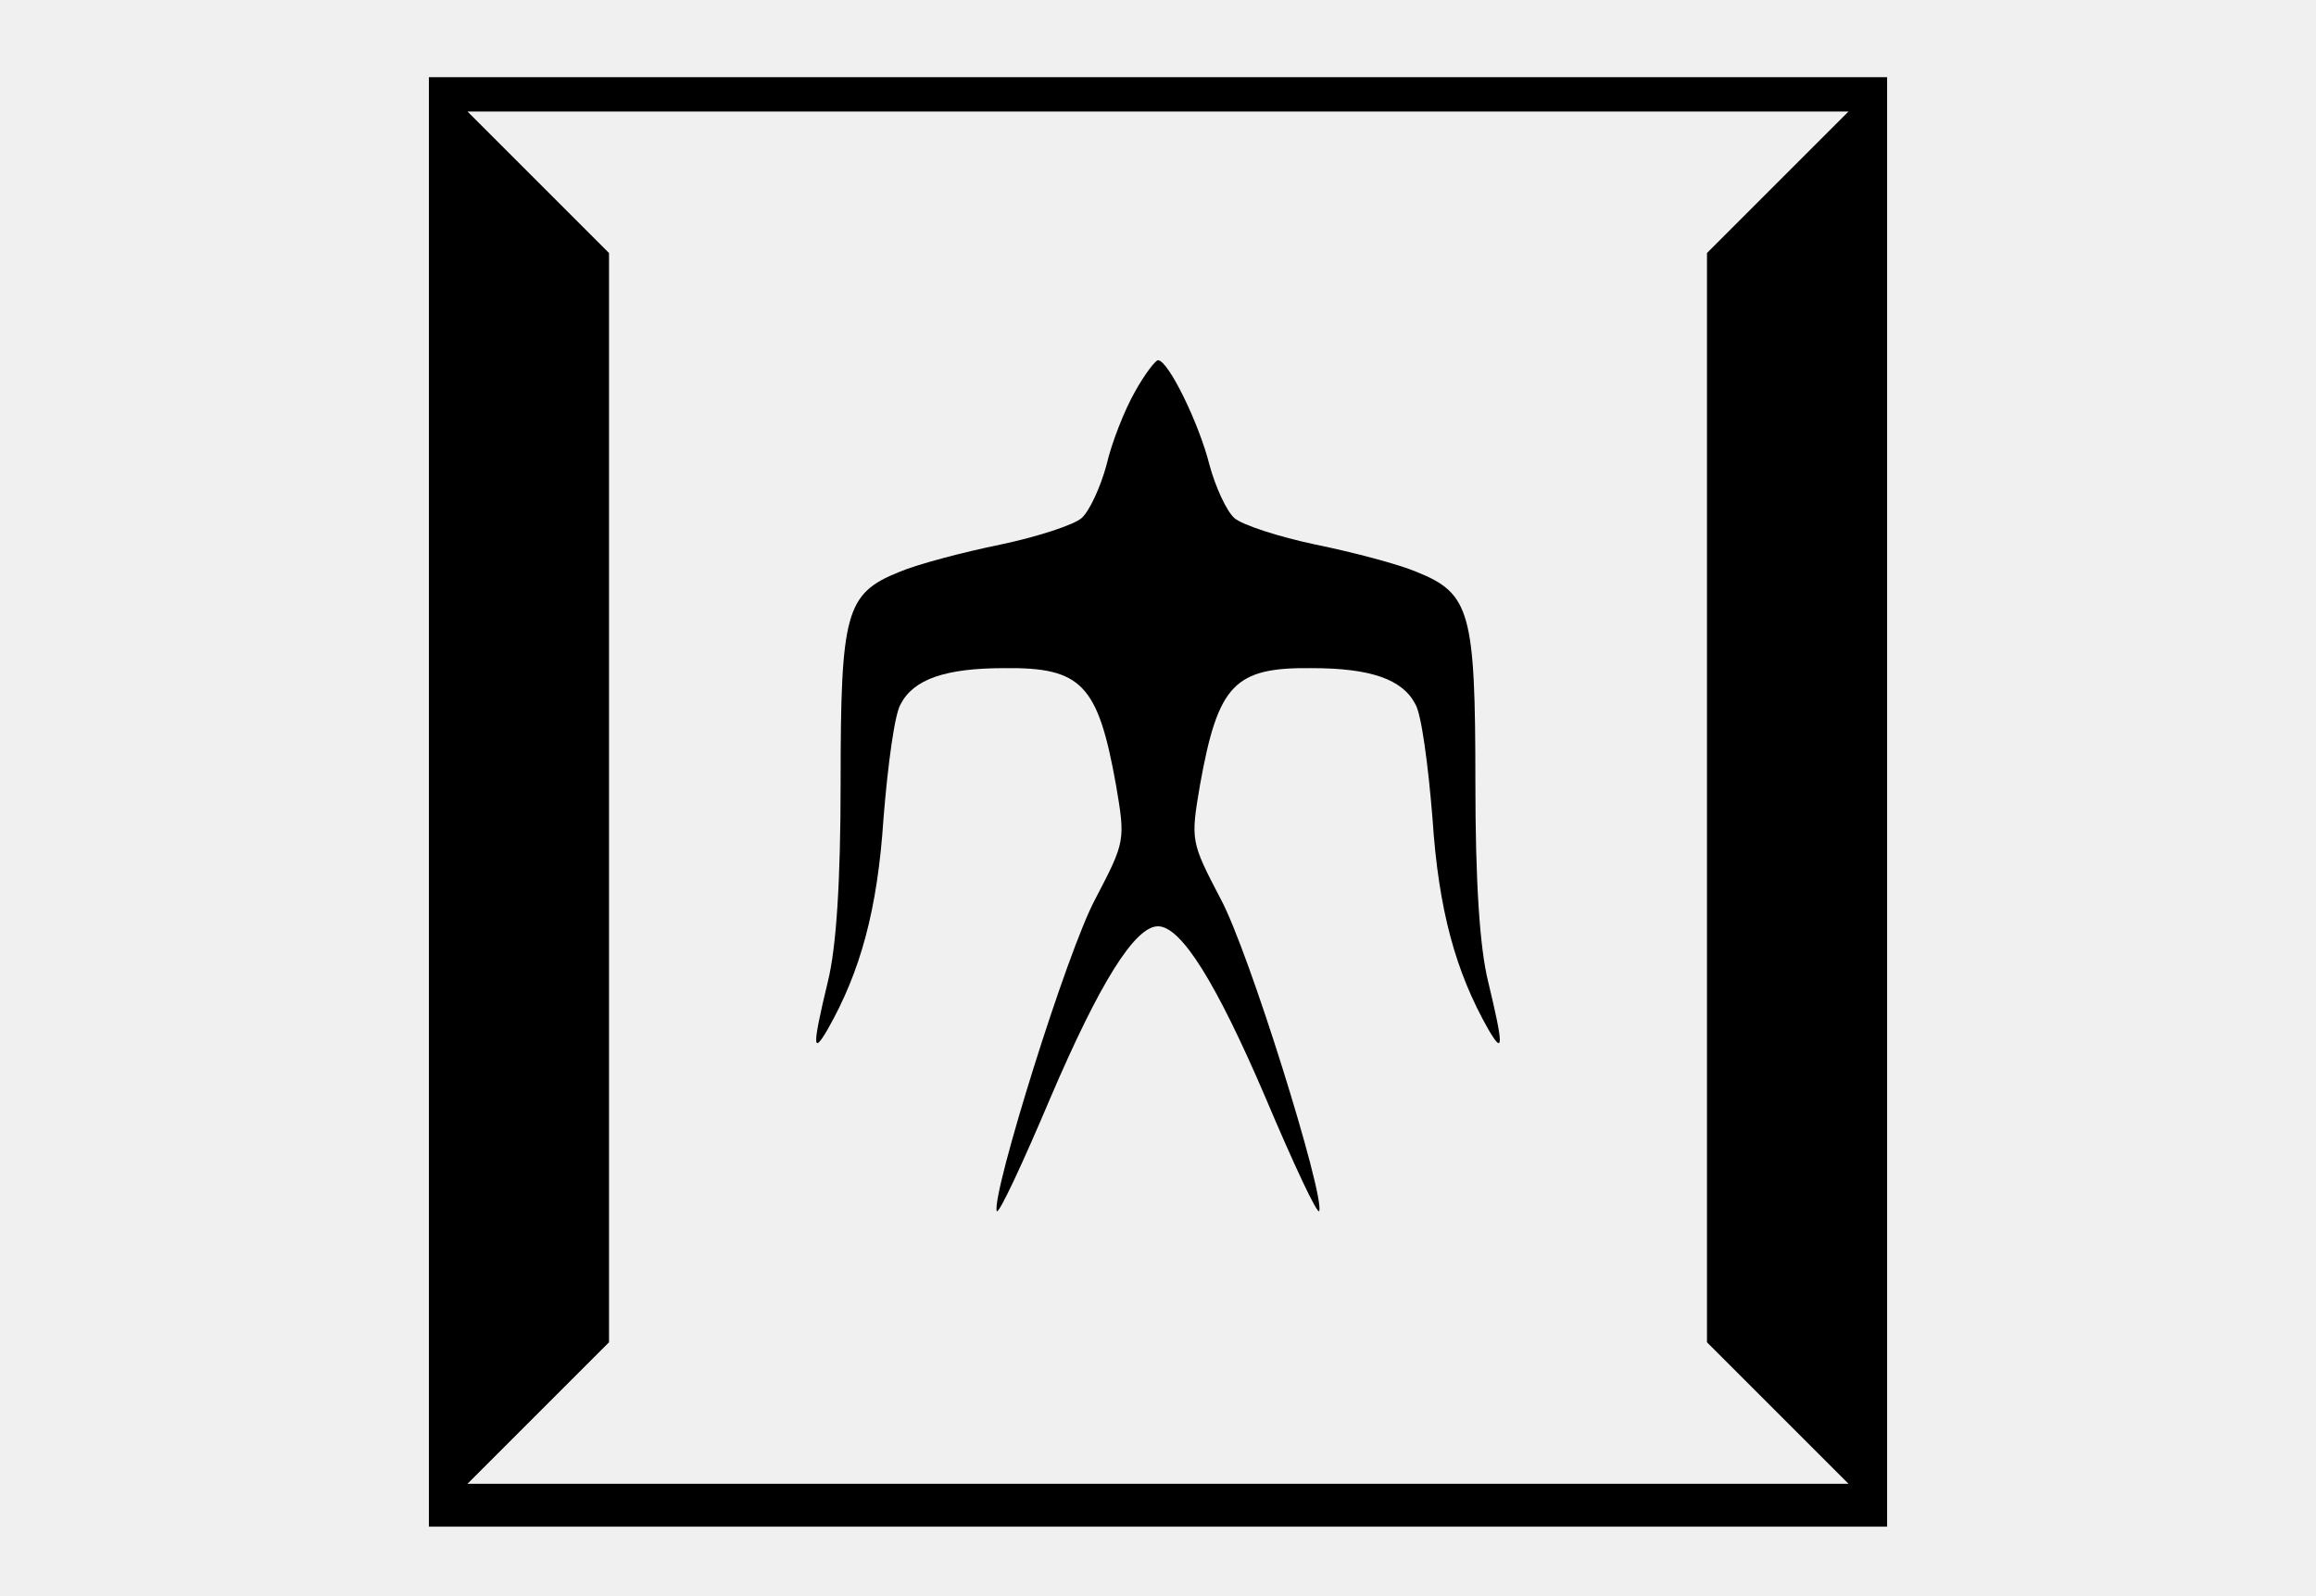
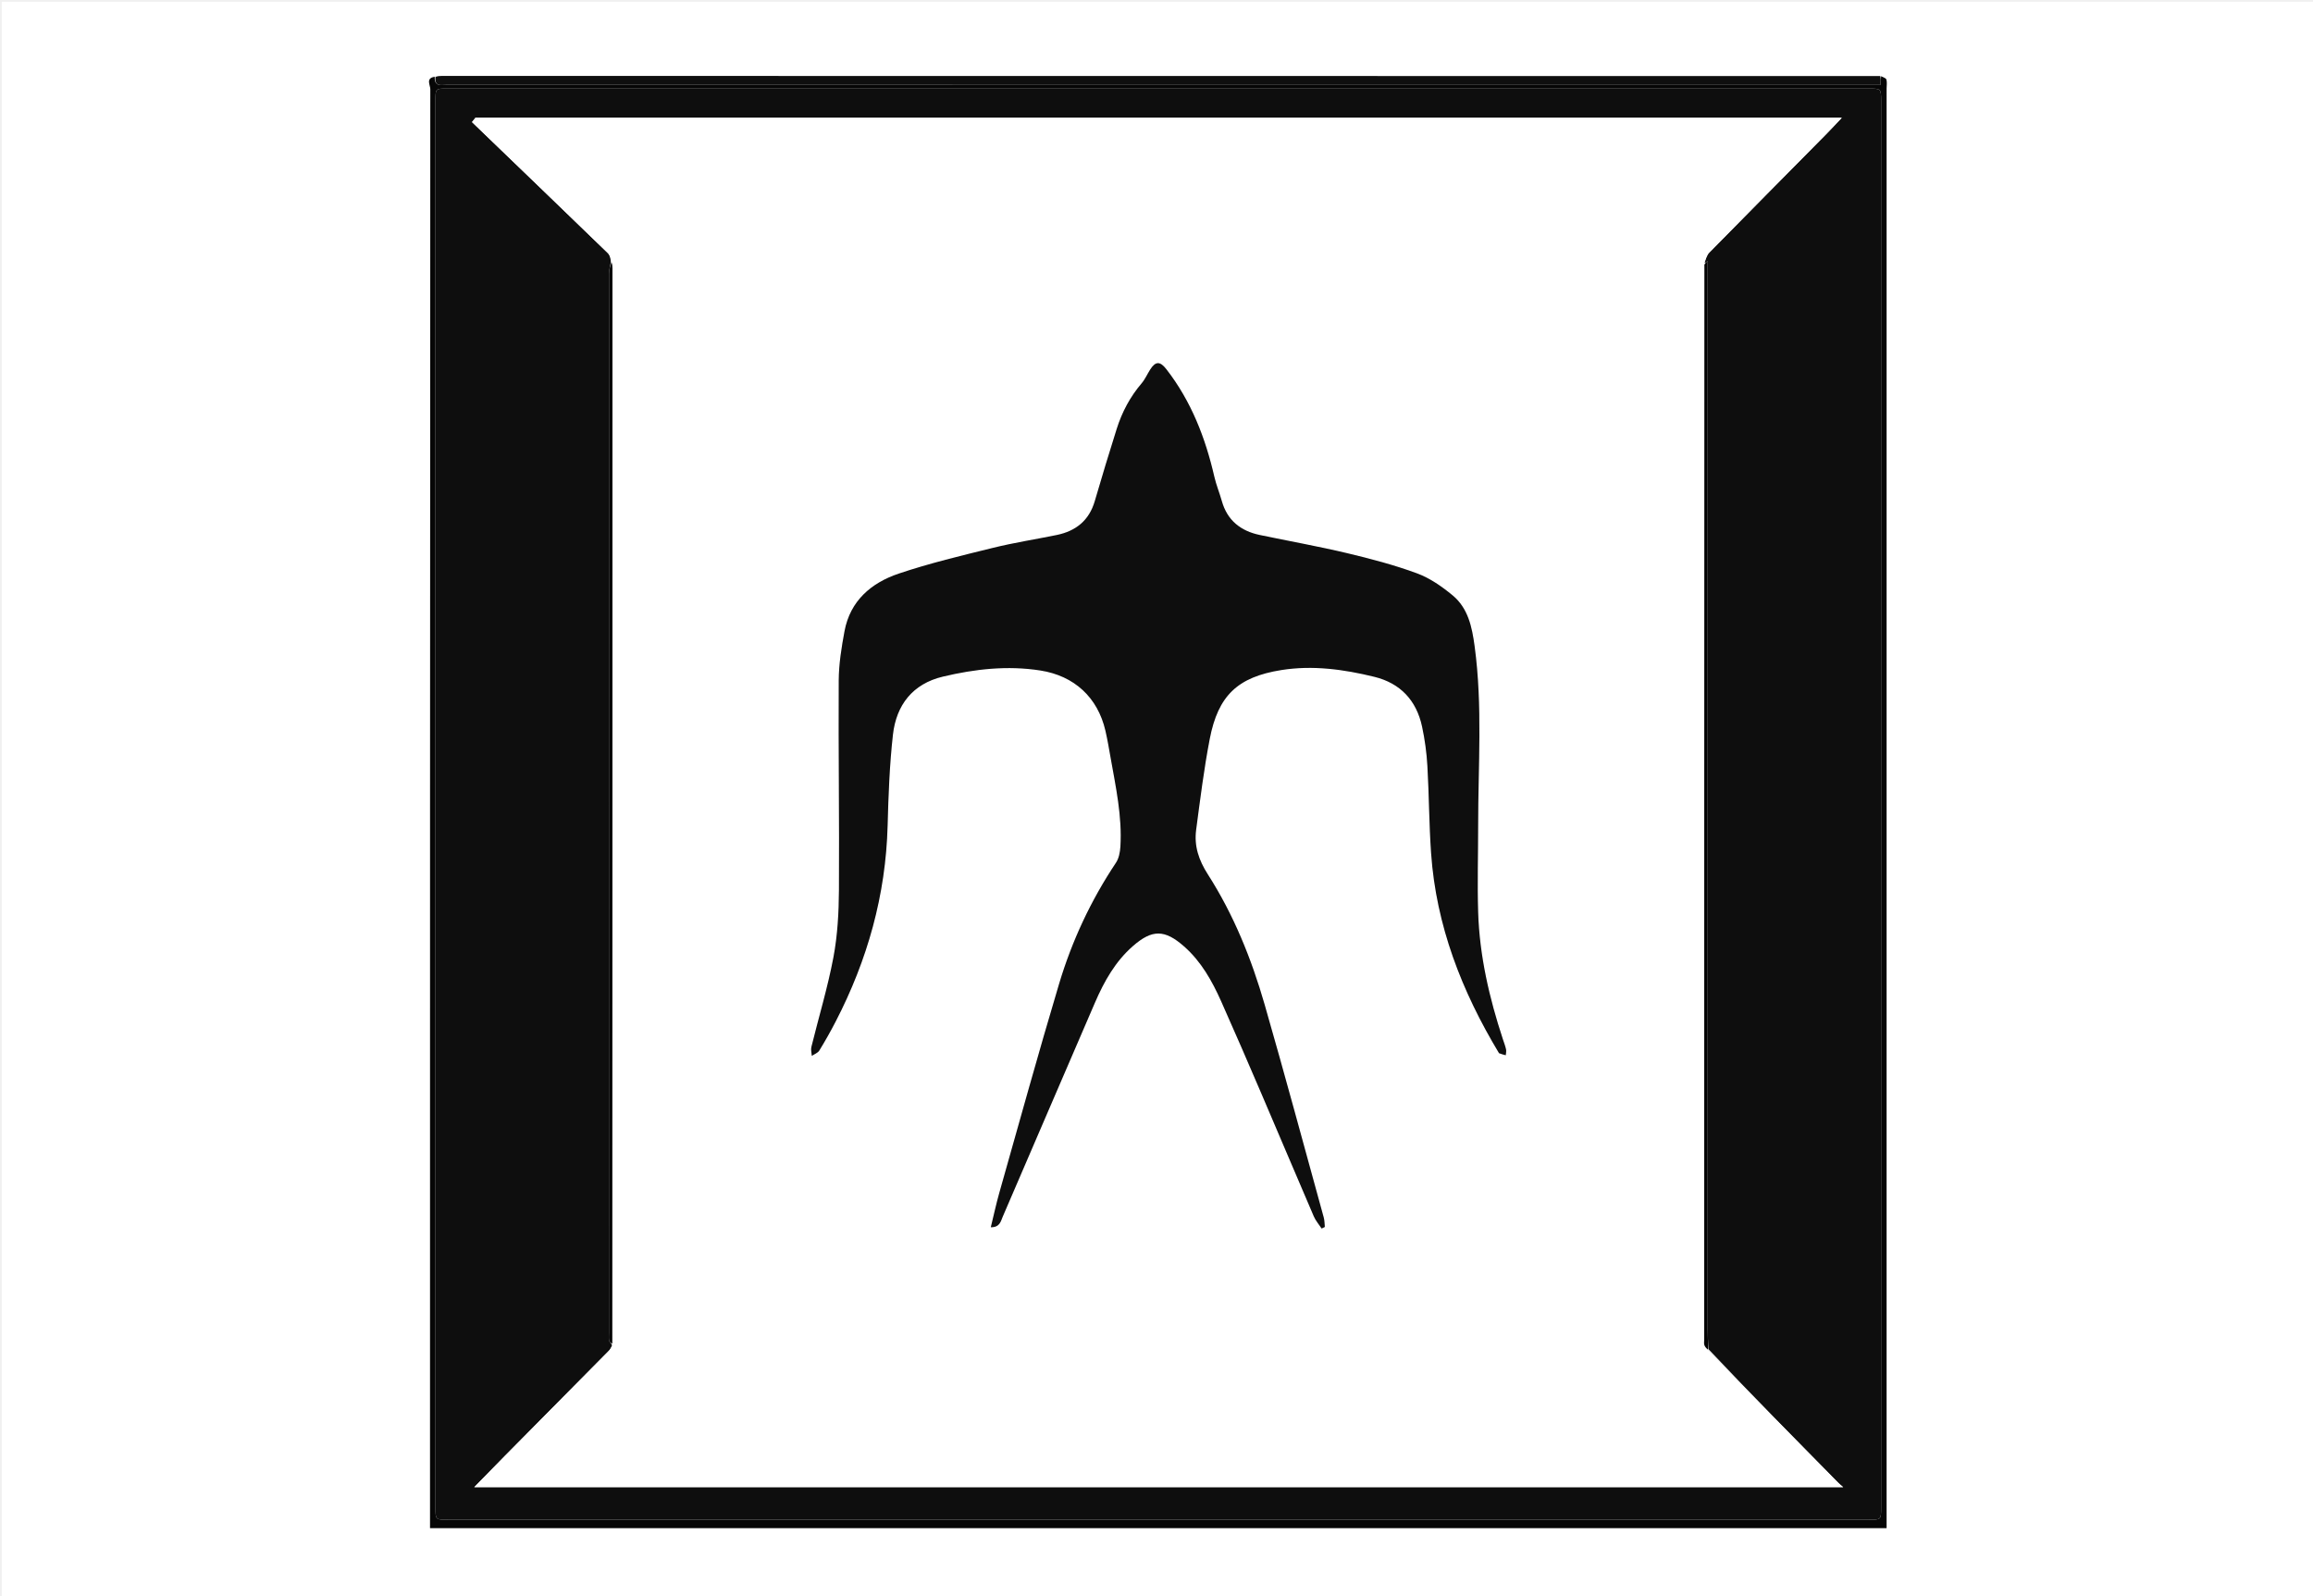
- <svg xmlns="http://www.w3.org/2000/svg" version="1.0" width="270pt" height="186pt" viewBox="0 0 270 186" preserveAspectRatio="xMidYMid meet">
-   <g transform="translate(0,186) scale(0.1,-0.1)" fill="#000000" stroke="none">
-     <path d="M500 925 l0 -845 850 0 850 0 0 845 0 845 -850 0 -850 0 0 -845z m1572 722 l-82 -82 0 -635 0 -635 82 -82 83 -83 -805 0 -805 0 83 83 82 82 0 635 0 635 -82 82 -83 83 805 0 805 0 -83 -83z" />
-     <path d="M1323 1403 c-12 -21 -27 -59 -33 -85 -7 -26 -20 -54 -29 -62 -9 -8 -52 -22 -95 -31 -44 -9 -97 -23 -118 -32 -62 -25 -68 -47 -68 -245 0 -116 -5 -193 -15 -233 -18 -75 -18 -86 0 -55 38 67 58 139 65 246 5 62 13 122 20 133 15 29 52 42 121 42 90 1 109 -19 130 -136 11 -65 11 -66 -24 -133 -33 -61 -121 -344 -115 -364 2 -5 30 55 63 133 57 133 98 199 125 199 27 0 68 -66 125 -199 33 -78 61 -138 63 -133 6 20 -82 303 -115 364 -35 67 -35 68 -24 133 21 117 40 137 130 136 69 0 106 -13 121 -42 7 -11 15 -71 20 -133 7 -107 27 -179 65 -246 18 -31 18 -20 0 55 -10 40 -15 117 -15 233 0 198 -6 220 -68 245 -21 9 -74 23 -118 32 -43 9 -86 23 -95 31 -9 8 -22 36 -29 62 -12 48 -48 122 -60 122 -3 0 -16 -17 -27 -37z" />
-   </g>
+ <svg xmlns="http://www.w3.org/2000/svg" version="1.1" id="Layer_1" x="0px" y="0px" width="100%" viewBox="0 0 1280 883" enable-background="new 0 0 1280 883" xml:space="preserve">
+   <path fill="#FFFFFF" opacity="1" stroke="none" d=" M1,286   C1,190.667 1,95.833 1,1   C427.667,1 854.333,1 1281,1   C1281,295.333 1281,589.667 1281,884   C854.333,884 427.667,884 1,884   C1,684.833 1,485.667 1,286  M240.119,42   C235.434,43.288 238.132,47.058 238.131,49.345   C237.964,312.97 237.973,576.595 237.974,840.22   C237.974,842.008 237.974,843.795 237.974,845.653   C506.898,845.653 775.391,845.653 1044.026,845.653   C1044.026,843.809 1044.026,842.317 1044.026,840.825   C1044.028,576.867 1044.03,312.908 1044.032,48.95   C1044.032,47.284 1044.368,45.514 1043.898,43.993   C1043.643,43.167 1042.016,42.765 1040.08,42.024   C774.88,42.019 509.68,42.015 244.48,42.017   C243.317,42.017 242.155,42.114 240.119,42  z" />
+   <path fill="#060606" opacity="1" stroke="none" d=" M1041.008,42.172   C1042.016,42.765 1043.643,43.167 1043.898,43.993   C1044.368,45.514 1044.032,47.284 1044.032,48.95   C1044.03,312.908 1044.028,576.867 1044.026,840.825   C1044.026,842.317 1044.026,843.809 1044.026,845.653   C775.391,845.653 506.898,845.653 237.974,845.653   C237.974,843.795 237.974,842.008 237.974,840.22   C237.973,576.595 237.964,312.97 238.131,49.345   C238.132,47.058 235.434,43.288 240.559,42.505   C240.382,48.194 244.181,46.977 246.929,46.977   C509.589,47.002 772.25,47 1034.91,47   C1036.706,47 1038.501,47 1040.641,47   C1040.788,45.061 1040.898,43.617 1041.008,42.172  M440.5,49   C376.174,49 311.849,49 247.523,49.001   C241.008,49.001 241.003,49.006 241.002,55.441   C241.002,315.078 241.002,574.715 241.002,834.352   C241.002,840.992 241.006,840.995 247.818,840.995   C509.955,840.996 772.091,840.996 1034.228,840.996   C1040.995,840.996 1040.999,840.992 1040.999,834.306   C1041,574.836 1041,315.366 1041,55.896   C1041,49.002 1040.997,49 1033.932,49   C836.455,49 638.977,49 440.5,49  z" />
+   <path fill="#0F0F0F" opacity="1" stroke="none" d=" M1040.544,42.098   C1040.898,43.617 1040.788,45.061 1040.641,47   C1038.501,47 1036.706,47 1034.91,47   C772.25,47 509.589,47.002 246.929,46.977   C244.181,46.977 240.382,48.194 240.995,42.588   C242.155,42.114 243.317,42.017 244.48,42.017   C509.68,42.015 774.88,42.019 1040.544,42.098  z" />
+   <path fill="#0E0E0E" opacity="1" stroke="none" d=" M441,49   C638.977,49 836.455,49 1033.932,49   C1040.997,49 1041,49.002 1041,55.896   C1041,315.366 1041,574.836 1040.999,834.306   C1040.999,840.992 1040.995,840.996 1034.228,840.996   C772.091,840.996 509.955,840.996 247.818,840.995   C241.006,840.995 241.002,840.992 241.002,834.352   C241.002,574.715 241.002,315.078 241.002,55.441   C241.003,49.006 241.008,49.001 247.523,49.001   C311.849,49 376.174,49 441,49  M945.435,746.578   C945.29,742.964 945.018,739.35 945.018,735.737   C944.998,540.295 945,344.853 945,149.411   C945,147.913 945,146.415 945,144.384   C944.017,145.301 943.656,145.638 943.097,145.236   C943.997,143.412 944.502,141.199 945.856,139.82   C967.323,117.954 988.905,96.2 1010.442,74.403   C1013.381,71.429 1016.218,68.354 1019.241,65.179   C766.774,65.179 514.937,65.179 263.1,65.179   C262.471,65.976 261.843,66.773 261.215,67.569   C286.29,91.713 311.386,115.837 336.382,140.062   C337.615,141.257 337.985,143.341 338.006,145.246   C337.671,147.285 337.041,149.324 337.041,151.364   C336.996,346.717 336.999,542.071 337,737.424   C337,738.923 336.828,740.457 337.102,741.906   C337.248,742.677 338.179,743.299 338.92,744.668   C338.283,745.602 337.773,746.662 336.992,747.454   C317.791,766.89 298.554,786.29 279.343,805.715   C273.811,811.309 268.336,816.959 262.488,822.938   C515.163,822.938 766.985,822.938 1019.968,822.938   C1018.62,821.763 1017.99,821.282 1017.439,820.723   C993.245,796.172 969.057,771.613 945.435,746.578  z" />
+   <path fill="#FFFFFF" opacity="1" stroke="none" d=" M338.757,145.011   C337.985,143.341 337.615,141.257 336.382,140.062   C311.386,115.837 286.29,91.713 261.215,67.569   C261.843,66.773 262.471,65.976 263.1,65.179   C514.937,65.179 766.774,65.179 1019.241,65.179   C1016.218,68.354 1013.381,71.429 1010.442,74.403   C988.905,96.2 967.323,117.954 945.856,139.82   C944.502,141.199 943.997,143.412 943.108,146.069   C943.115,345.035 943.109,543.168 943.104,741.302   C943.104,742.302 942.884,743.374 943.174,744.282   C943.493,745.285 944.283,746.138 944.869,747.056   C969.057,771.613 993.245,796.172 1017.439,820.723   C1017.99,821.282 1018.62,821.763 1019.968,822.938   C766.985,822.938 515.163,822.938 262.488,822.938   C268.336,816.959 273.811,811.309 279.343,805.715   C298.554,786.29 317.791,766.89 336.992,747.454   C337.773,746.662 338.283,745.602 338.92,743.867   C338.925,544.875 338.93,346.685 338.927,148.494   C338.927,147.333 338.816,146.172 338.757,145.011  M829.831,583.081   C830.984,583.373 832.136,583.666 833.288,583.958   C833.356,582.873 833.665,581.735 833.439,580.715   C833.01,578.782 832.287,576.912 831.664,575.024   C824.145,552.21 818.76,528.931 818.002,504.856   C817.5,488.88 818,472.873 817.996,456.881   C817.987,423.763 820.513,390.606 816.039,357.558   C814.6,346.924 812.428,336.541 803.857,329.449   C797.929,324.543 791.239,319.885 784.102,317.259   C771.541,312.637 758.485,309.199 745.438,306.102   C729.457,302.309 713.264,299.418 697.179,296.058   C686.559,293.839 679.147,287.984 676.124,277.19   C674.873,272.719 673.062,268.389 672.025,263.877   C667.068,242.301 659.225,222.076 645.513,204.385   C642.05,199.918 639.563,199.696 636.486,204.529   C634.884,207.045 633.68,209.88 631.768,212.12   C625.397,219.585 620.91,228.054 617.982,237.328   C613.789,250.607 609.742,263.935 605.844,277.304   C602.702,288.08 595.335,293.904 584.71,296.077   C573.001,298.472 561.158,300.299 549.567,303.157   C532.027,307.483 514.382,311.677 497.294,317.444   C482.16,322.552 470.467,332.48 467.344,349.324   C465.681,358.298 464.199,367.464 464.147,376.552   C463.926,415.201 464.515,453.855 464.268,492.503   C464.189,504.941 463.507,517.567 461.212,529.751   C458.061,546.487 453.074,562.874 448.998,579.441   C448.626,580.951 449.15,582.681 449.258,584.309   C450.666,583.344 452.578,582.687 453.394,581.358   C456.61,576.127 459.635,570.762 462.457,565.305   C480.041,531.295 490.19,495.346 491.204,456.884   C491.646,440.099 492.273,423.257 494.141,406.589   C495.983,390.142 505.067,378.416 521.769,374.434   C539.497,370.208 557.511,368.191 575.725,371.036   C594.557,373.977 607.487,385.985 611.736,404.362   C612.857,409.209 613.686,414.127 614.553,419.03   C617.447,435.4 621.041,451.711 620.025,468.49   C619.841,471.536 619.195,474.987 617.555,477.445   C603.705,498.212 593.224,520.624 586.105,544.417   C574.603,582.855 563.938,621.544 552.997,660.148   C551.254,666.297 549.916,672.56 548.3,679.14   C553.345,679.205 553.83,675.775 554.916,673.26   C571.966,633.782 588.891,594.25 605.968,554.784   C611.017,543.116 617.178,532.091 626.932,523.555   C637.627,514.195 644.564,514.284 655.321,523.781   C664.781,532.132 670.767,542.873 675.808,554.162   C683.391,571.145 690.763,588.224 698.1,605.315   C707.794,627.898 717.327,650.55 727.049,673.12   C728.091,675.539 729.925,677.615 731.392,679.851   C731.979,679.559 732.567,679.267 733.154,678.975   C732.967,677.236 733.018,675.433 732.56,673.77   C721.716,634.439 711.113,595.039 699.822,555.837   C692.539,530.552 682.681,506.137 668.456,483.929   C663.338,475.938 660.748,468.151 661.945,459.145   C664.174,442.364 666.252,425.528 669.462,408.921   C674.101,384.924 684.874,374.635 709.13,370.789   C726.444,368.043 743.681,370.398 760.576,374.548   C775.01,378.094 783.867,387.639 786.966,402.09   C788.493,409.208 789.484,416.513 789.903,423.781   C790.834,439.906 790.832,456.09 791.962,472.197   C794.767,512.185 808.866,548.46 829.831,583.081  z" />
+   <path fill="#030303" opacity="1" stroke="none" d=" M945.152,746.817   C944.283,746.138 943.493,745.285 943.174,744.282   C942.884,743.374 943.104,742.302 943.104,741.302   C943.109,543.168 943.115,345.035 943.207,146.438   C943.656,145.638 944.017,145.301 945,144.384   C945,146.415 945,147.913 945,149.411   C945,344.853 944.998,540.295 945.018,735.737   C945.018,739.35 945.29,742.964 945.152,746.817  z" />
+   <path fill="#030303" opacity="1" stroke="none" d=" M338.382,145.129   C338.816,146.172 338.927,147.333 338.927,148.494   C338.93,346.685 338.925,544.875 338.838,743.527   C338.179,743.299 337.248,742.677 337.102,741.906   C336.828,740.457 337,738.923 337,737.424   C336.999,542.071 336.996,346.717 337.041,151.364   C337.041,149.324 337.671,147.285 338.382,145.129  z" />
+   <path fill="#0E0E0E" opacity="1" stroke="none" d=" M829.548,582.818   C808.866,548.46 794.767,512.185 791.962,472.197   C790.832,456.09 790.834,439.906 789.903,423.781   C789.484,416.513 788.493,409.208 786.966,402.09   C783.867,387.639 775.01,378.094 760.576,374.548   C743.681,370.398 726.444,368.043 709.13,370.789   C684.874,374.635 674.101,384.924 669.462,408.921   C666.252,425.528 664.174,442.364 661.945,459.145   C660.748,468.151 663.338,475.938 668.456,483.929   C682.681,506.137 692.539,530.552 699.822,555.837   C711.113,595.039 721.716,634.439 732.56,673.77   C733.018,675.433 732.967,677.236 733.154,678.975   C732.567,679.267 731.979,679.559 731.392,679.851   C729.925,677.615 728.091,675.539 727.049,673.12   C717.327,650.55 707.794,627.898 698.1,605.315   C690.763,588.224 683.391,571.145 675.808,554.162   C670.767,542.873 664.781,532.132 655.321,523.781   C644.564,514.284 637.627,514.195 626.932,523.555   C617.178,532.091 611.017,543.116 605.968,554.784   C588.891,594.25 571.966,633.782 554.916,673.26   C553.83,675.775 553.345,679.205 548.3,679.14   C549.916,672.56 551.254,666.297 552.997,660.148   C563.938,621.544 574.603,582.855 586.105,544.417   C593.224,520.624 603.705,498.212 617.555,477.445   C619.195,474.987 619.841,471.536 620.025,468.49   C621.041,451.711 617.447,435.4 614.553,419.03   C613.686,414.127 612.857,409.209 611.736,404.362   C607.487,385.985 594.557,373.977 575.725,371.036   C557.511,368.191 539.497,370.208 521.769,374.434   C505.067,378.416 495.983,390.142 494.141,406.589   C492.273,423.257 491.646,440.099 491.204,456.884   C490.19,495.346 480.041,531.295 462.457,565.305   C459.635,570.762 456.61,576.127 453.394,581.358   C452.578,582.687 450.666,583.344 449.258,584.309   C449.15,582.681 448.626,580.951 448.998,579.441   C453.074,562.874 458.061,546.487 461.212,529.751   C463.507,517.567 464.189,504.941 464.268,492.503   C464.515,453.855 463.926,415.201 464.147,376.552   C464.199,367.464 465.681,358.298 467.344,349.324   C470.467,332.48 482.16,322.552 497.294,317.444   C514.382,311.677 532.027,307.483 549.567,303.157   C561.158,300.299 573.001,298.472 584.71,296.077   C595.335,293.904 602.702,288.08 605.844,277.304   C609.742,263.935 613.789,250.607 617.982,237.328   C620.91,228.054 625.397,219.585 631.768,212.12   C633.68,209.88 634.884,207.045 636.486,204.529   C639.563,199.696 642.05,199.918 645.513,204.385   C659.225,222.076 667.068,242.301 672.025,263.877   C673.062,268.389 674.873,272.719 676.124,277.19   C679.147,287.984 686.559,293.839 697.179,296.058   C713.264,299.418 729.457,302.309 745.438,306.102   C758.485,309.199 771.541,312.637 784.102,317.259   C791.239,319.885 797.929,324.543 803.857,329.449   C812.428,336.541 814.6,346.924 816.039,357.558   C820.513,390.606 817.987,423.763 817.996,456.881   C818,472.873 817.5,488.88 818.002,504.856   C818.76,528.931 824.145,552.21 831.664,575.024   C832.287,576.912 833.01,578.782 833.439,580.715   C833.665,581.735 833.356,582.873 833.288,583.958   C832.136,583.666 830.984,583.373 829.548,582.818  z" />
</svg>
